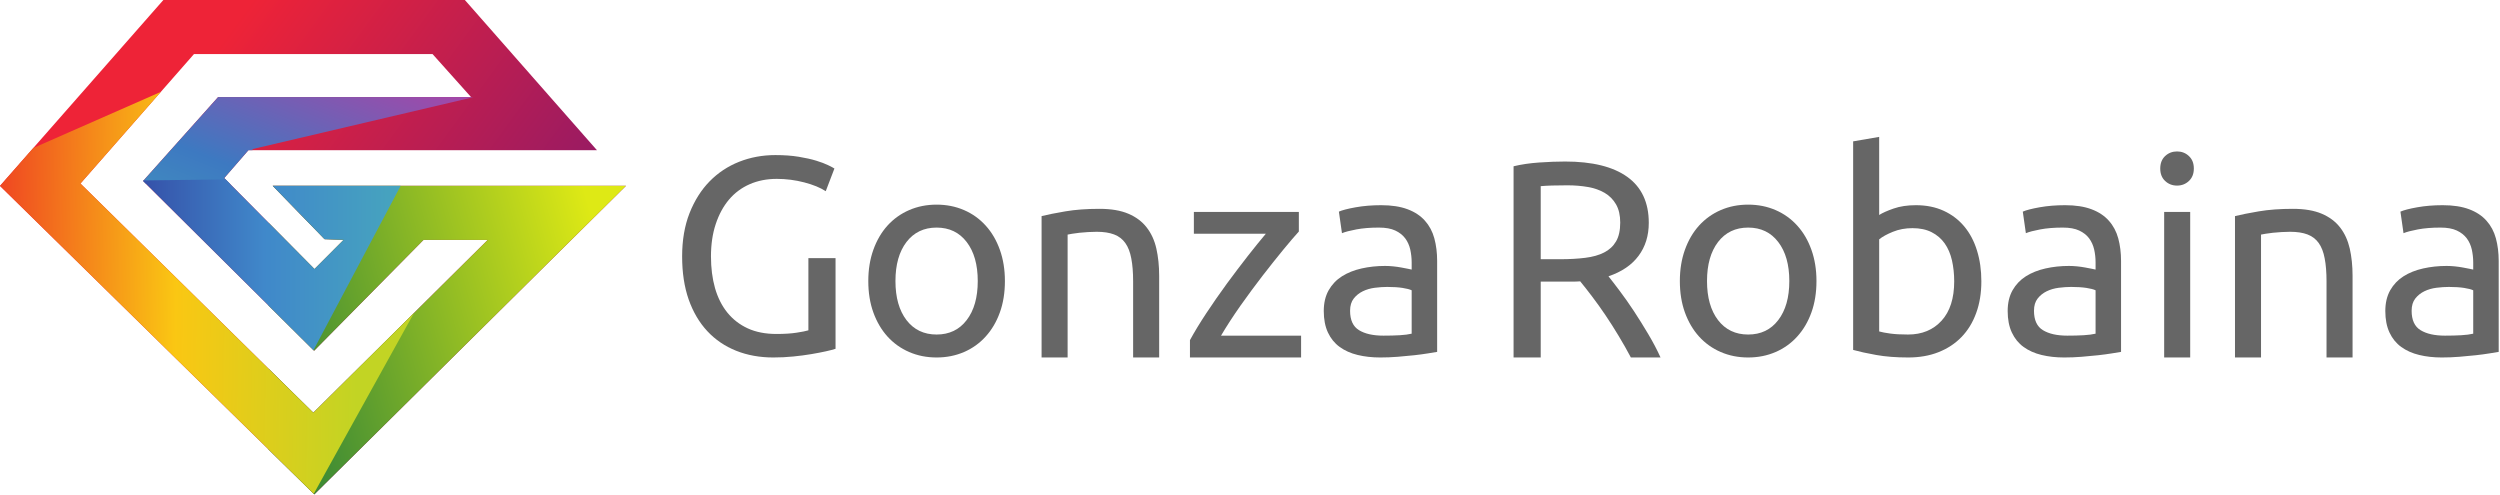
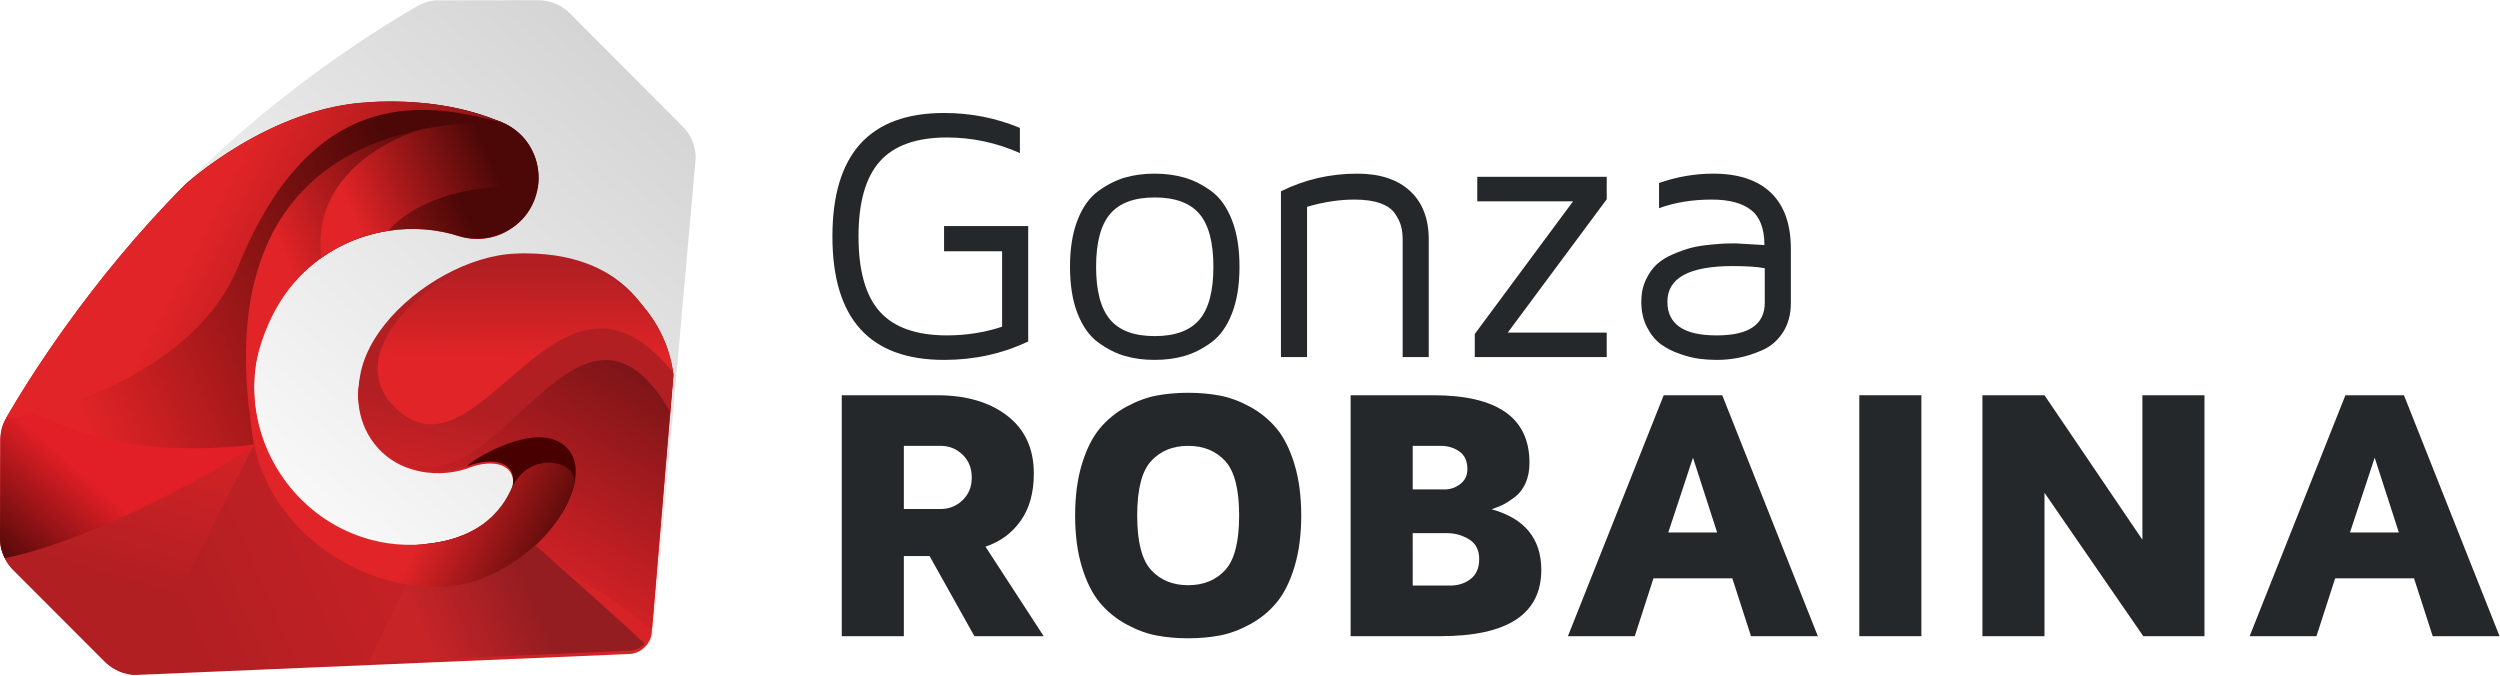
- <svg xmlns="http://www.w3.org/2000/svg" width="100%" height="100%" viewBox="0 0 950 188" version="1.1" xml:space="preserve" style="fill-rule:evenodd;clip-rule:evenodd;stroke-linejoin:round;stroke-miterlimit:1.414;">
-   <g transform="matrix(1,0,0,1,-713.905,-974.442)">
-     <g>
-       <g transform="matrix(0.298995,0,0,0.298995,475.449,620.23)">
-         <path d="M1556.17,1375.53L1113.31,1375.53L1082.52,1410.96L1197.19,1526.66L1234.41,1489.41L1210.02,1488.61L1144.14,1420.84L1593.07,1420.84L1197,1812.99L797.523,1420.93L1005.14,1184.67L1388.33,1184.67L1556.17,1375.53ZM1396.2,1308.07L1347.26,1253.4L1044.06,1253.4L899.74,1417.94L1195.74,1709.27L1417.39,1489.62L1335.74,1489.62L1196.71,1630.44L979.395,1414.66L1074.7,1308.07L1396.2,1308.07Z" style="fill:url(#_Linear1);" />
-         <clipPath id="_clip2">
-           <path d="M1556.17,1375.53L1113.31,1375.53L1082.52,1410.96L1197.19,1526.66L1234.41,1489.41L1210.02,1488.61L1144.14,1420.84L1593.07,1420.84L1197,1812.99L797.523,1420.93L1005.14,1184.67L1388.33,1184.67L1556.17,1375.53ZM1396.2,1308.07L1347.26,1253.4L1044.06,1253.4L899.74,1417.94L1195.74,1709.27L1417.39,1489.62L1335.74,1489.62L1196.71,1630.44L979.395,1414.66L1074.7,1308.07L1396.2,1308.07Z" />
-         </clipPath>
-         <g clip-path="url(#_clip2)">
-           <g transform="matrix(2.53087,0,0,2.53087,-3962.31,-1644.75)">
-             <rect x="2015.56" y="1200.65" width="222.253" height="190.771" style="fill:url(#_Linear3);" />
-           </g>
-           <g transform="matrix(2.53087,0,0,2.53087,-3962.31,-1644.75)">
-             <path d="M1991.49,1352.89L2018.36,1401.85L2104.33,1246.75L2037.5,1304.01L1940.23,1206.24L1982.83,1154.71L1864.44,1206.78L1991.49,1352.89Z" style="fill:url(#_Linear4);" />
-           </g>
-           <g transform="matrix(2.53087,0,0,2.53087,-3962.31,-1644.75)">
-             <path d="M2006.41,1210.69L1936.86,1209.91L1991.32,1152.69L2118.26,1166.82L2007.56,1192.82L2006.41,1210.69Z" style="fill:url(#_Linear5);" />
-           </g>
-           <g transform="matrix(2.53087,0,0,2.53087,-3962.31,-1644.75)">
-             <path d="M2032.73,1303.97L2087.42,1200.89L2005.27,1207.9L1939.23,1208.75L2032.73,1303.97Z" style="fill:url(#_Linear6);" />
-           </g>
-         </g>
-       </g>
-       <g transform="matrix(2.12758,0,0,2.12758,-1297.48,-651.495)">
-         <g transform="matrix(1,0,0,1,0,-1.20248)">
-           <path d="M1089.77,811.52L1094.62,811.52L1094.62,827.72C1094.22,827.854 1093.64,828.004 1092.89,828.17C1092.14,828.337 1091.28,828.504 1090.29,828.67C1089.31,828.837 1088.24,828.979 1087.07,829.095C1085.9,829.212 1084.72,829.27 1083.52,829.27C1081.09,829.27 1078.87,828.87 1076.87,828.07C1074.87,827.27 1073.15,826.104 1071.72,824.57C1070.29,823.037 1069.18,821.154 1068.39,818.92C1067.61,816.687 1067.22,814.12 1067.22,811.22C1067.22,808.32 1067.66,805.745 1068.54,803.495C1069.43,801.245 1070.62,799.354 1072.12,797.82C1073.62,796.287 1075.38,795.12 1077.39,794.32C1079.41,793.52 1081.57,793.12 1083.87,793.12C1085.43,793.12 1086.83,793.22 1088.04,793.42C1089.26,793.62 1090.3,793.854 1091.17,794.12C1092.04,794.387 1092.74,794.654 1093.29,794.92C1093.84,795.187 1094.22,795.387 1094.42,795.52L1092.87,799.57C1091.9,798.937 1090.62,798.412 1089.02,797.995C1087.42,797.579 1085.79,797.37 1084.12,797.37C1082.35,797.37 1080.74,797.687 1079.29,798.32C1077.84,798.954 1076.61,799.87 1075.59,801.07C1074.58,802.27 1073.79,803.729 1073.22,805.445C1072.65,807.162 1072.37,809.087 1072.37,811.22C1072.37,813.287 1072.61,815.17 1073.09,816.87C1073.58,818.57 1074.31,820.029 1075.29,821.245C1076.28,822.462 1077.49,823.404 1078.94,824.07C1080.39,824.737 1082.1,825.07 1084.07,825.07C1085.47,825.07 1086.66,824.995 1087.64,824.845C1088.63,824.695 1089.34,824.554 1089.77,824.42L1089.77,811.52Z" style="fill:rgb(102,102,102);fill-rule:nonzero;" />
-         </g>
-         <g transform="matrix(1,0,0,1,0,-1.15248)">
-           <path d="M1124.87,815.57C1124.87,817.637 1124.57,819.504 1123.97,821.17C1123.37,822.837 1122.53,824.27 1121.44,825.47C1120.36,826.67 1119.07,827.595 1117.57,828.245C1116.07,828.895 1114.43,829.22 1112.67,829.22C1110.9,829.22 1109.27,828.895 1107.77,828.245C1106.27,827.595 1104.98,826.67 1103.89,825.47C1102.81,824.27 1101.97,822.837 1101.37,821.17C1100.77,819.504 1100.47,817.637 1100.47,815.57C1100.47,813.537 1100.77,811.679 1101.37,809.995C1101.97,808.312 1102.81,806.87 1103.89,805.67C1104.98,804.47 1106.27,803.545 1107.77,802.895C1109.27,802.245 1110.9,801.92 1112.67,801.92C1114.43,801.92 1116.07,802.245 1117.57,802.895C1119.07,803.545 1120.36,804.47 1121.44,805.67C1122.53,806.87 1123.37,808.312 1123.97,809.995C1124.57,811.679 1124.87,813.537 1124.87,815.57ZM1120.02,815.57C1120.02,812.637 1119.36,810.312 1118.04,808.595C1116.73,806.879 1114.93,806.02 1112.67,806.02C1110.4,806.02 1108.61,806.879 1107.29,808.595C1105.98,810.312 1105.32,812.637 1105.32,815.57C1105.32,818.504 1105.98,820.829 1107.29,822.545C1108.61,824.262 1110.4,825.12 1112.67,825.12C1114.93,825.12 1116.73,824.262 1118.04,822.545C1119.36,820.829 1120.02,818.504 1120.02,815.57Z" style="fill:rgb(102,102,102);fill-rule:nonzero;" />
-         </g>
-         <g transform="matrix(1,0,0,1,0,-0.502477)">
-           <path d="M1131.42,803.32C1132.49,803.054 1133.9,802.77 1135.67,802.47C1137.43,802.17 1139.47,802.02 1141.77,802.02C1143.84,802.02 1145.55,802.312 1146.92,802.895C1148.29,803.479 1149.38,804.295 1150.19,805.345C1151.01,806.395 1151.59,807.654 1151.92,809.12C1152.25,810.587 1152.42,812.204 1152.42,813.97L1152.42,828.57L1147.77,828.57L1147.77,814.97C1147.77,813.37 1147.66,812.004 1147.44,810.87C1147.23,809.737 1146.87,808.82 1146.37,808.12C1145.87,807.42 1145.2,806.912 1144.37,806.595C1143.54,806.279 1142.5,806.12 1141.27,806.12C1140.77,806.12 1140.25,806.137 1139.72,806.17C1139.18,806.204 1138.68,806.245 1138.19,806.295C1137.71,806.345 1137.28,806.404 1136.89,806.47C1136.51,806.537 1136.24,806.587 1136.07,806.62L1136.07,828.57L1131.42,828.57L1131.42,803.32Z" style="fill:rgb(102,102,102);fill-rule:nonzero;" />
-         </g>
-         <g transform="matrix(1,0,0,1,0,-0.502477)">
-           <path d="M1177.37,806.07C1176.67,806.837 1175.74,807.92 1174.59,809.32C1173.44,810.72 1172.21,812.27 1170.89,813.97C1169.58,815.67 1168.26,817.454 1166.94,819.32C1165.63,821.187 1164.47,822.97 1163.47,824.67L1177.77,824.67L1177.77,828.57L1157.92,828.57L1157.92,825.47C1158.72,824.004 1159.7,822.387 1160.87,820.62C1162.04,818.854 1163.26,817.095 1164.54,815.345C1165.83,813.595 1167.08,811.945 1168.29,810.395C1169.51,808.845 1170.57,807.537 1171.47,806.47L1158.62,806.47L1158.62,802.57L1177.37,802.57L1177.37,806.07Z" style="fill:rgb(102,102,102);fill-rule:nonzero;" />
-         </g>
-         <g transform="matrix(1,0,0,1,0,-1.05248)">
-           <path d="M1192.47,825.22C1193.57,825.22 1194.54,825.195 1195.39,825.145C1196.24,825.095 1196.95,825.004 1197.52,824.87L1197.52,817.12C1197.18,816.954 1196.64,816.812 1195.89,816.695C1195.14,816.579 1194.24,816.52 1193.17,816.52C1192.47,816.52 1191.73,816.57 1190.94,816.67C1190.16,816.77 1189.44,816.979 1188.79,817.295C1188.14,817.612 1187.6,818.045 1187.17,818.595C1186.74,819.145 1186.52,819.87 1186.52,820.77C1186.52,822.437 1187.05,823.595 1188.12,824.245C1189.18,824.895 1190.63,825.22 1192.47,825.22ZM1192.07,801.92C1193.93,801.92 1195.51,802.162 1196.79,802.645C1198.08,803.129 1199.11,803.812 1199.89,804.695C1200.68,805.579 1201.24,806.629 1201.57,807.845C1201.9,809.062 1202.07,810.404 1202.07,811.87L1202.07,828.12C1201.67,828.187 1201.11,828.279 1200.39,828.395C1199.68,828.512 1198.87,828.62 1197.97,828.72C1197.07,828.82 1196.09,828.912 1195.04,828.995C1193.99,829.079 1192.95,829.12 1191.92,829.12C1190.45,829.12 1189.1,828.97 1187.87,828.67C1186.63,828.37 1185.57,827.895 1184.67,827.245C1183.77,826.595 1183.07,825.737 1182.57,824.67C1182.07,823.604 1181.82,822.32 1181.82,820.82C1181.82,819.387 1182.11,818.154 1182.69,817.12C1183.28,816.087 1184.07,815.254 1185.07,814.62C1186.07,813.987 1187.24,813.52 1188.57,813.22C1189.9,812.92 1191.3,812.77 1192.77,812.77C1193.24,812.77 1193.72,812.795 1194.22,812.845C1194.72,812.895 1195.19,812.962 1195.64,813.045C1196.09,813.129 1196.49,813.204 1196.82,813.27C1197.15,813.337 1197.38,813.387 1197.52,813.42L1197.52,812.12C1197.52,811.354 1197.43,810.595 1197.27,809.845C1197.1,809.095 1196.8,808.429 1196.37,807.845C1195.93,807.262 1195.34,806.795 1194.59,806.445C1193.84,806.095 1192.87,805.92 1191.67,805.92C1190.13,805.92 1188.79,806.029 1187.64,806.245C1186.49,806.462 1185.63,806.687 1185.07,806.92L1184.52,803.07C1185.12,802.804 1186.12,802.545 1187.52,802.295C1188.92,802.045 1190.43,801.92 1192.07,801.92Z" style="fill:rgb(102,102,102);fill-rule:nonzero;" />
-         </g>
-         <g transform="matrix(1,0,0,1,-5.90006,-0.502477)">
-           <path d="M1238.57,814.07C1239.1,814.737 1239.78,815.612 1240.59,816.695C1241.41,817.779 1242.25,818.979 1243.12,820.295C1243.99,821.612 1244.84,822.987 1245.69,824.42C1246.54,825.854 1247.27,827.237 1247.87,828.57L1242.57,828.57C1241.9,827.304 1241.18,826.02 1240.39,824.72C1239.61,823.42 1238.82,822.179 1238.02,820.995C1237.22,819.812 1236.43,818.704 1235.64,817.67C1234.86,816.637 1234.15,815.737 1233.52,814.97C1233.09,815.004 1232.64,815.02 1232.19,815.02C1231.74,815.02 1231.29,815.02 1230.82,815.02L1226.47,815.02L1226.47,828.57L1221.62,828.57L1221.62,794.42C1222.99,794.087 1224.51,793.862 1226.19,793.745C1227.88,793.629 1229.42,793.57 1230.82,793.57C1235.68,793.57 1239.39,794.487 1241.94,796.32C1244.49,798.154 1245.77,800.887 1245.77,804.52C1245.77,806.82 1245.16,808.787 1243.94,810.42C1242.73,812.054 1240.93,813.27 1238.57,814.07ZM1231.22,797.82C1229.15,797.82 1227.57,797.87 1226.47,797.97L1226.47,811.02L1229.92,811.02C1231.59,811.02 1233.09,810.937 1234.42,810.77C1235.75,810.604 1236.88,810.287 1237.79,809.82C1238.71,809.354 1239.42,808.695 1239.92,807.845C1240.42,806.995 1240.67,805.87 1240.67,804.47C1240.67,803.17 1240.42,802.087 1239.92,801.22C1239.42,800.354 1238.74,799.67 1237.89,799.17C1237.04,798.67 1236.04,798.32 1234.89,798.12C1233.74,797.92 1232.52,797.82 1231.22,797.82Z" style="fill:rgb(102,102,102);fill-rule:nonzero;" />
-         </g>
-         <g transform="matrix(1,0,0,1,-5.90006,-1.15248)">
-           <path d="M1275.72,815.57C1275.72,817.637 1275.42,819.504 1274.82,821.17C1274.22,822.837 1273.38,824.27 1272.29,825.47C1271.21,826.67 1269.92,827.595 1268.42,828.245C1266.92,828.895 1265.29,829.22 1263.52,829.22C1261.75,829.22 1260.12,828.895 1258.62,828.245C1257.12,827.595 1255.83,826.67 1254.74,825.47C1253.66,824.27 1252.82,822.837 1252.22,821.17C1251.62,819.504 1251.32,817.637 1251.32,815.57C1251.32,813.537 1251.62,811.679 1252.22,809.995C1252.82,808.312 1253.66,806.87 1254.74,805.67C1255.83,804.47 1257.12,803.545 1258.62,802.895C1260.12,802.245 1261.75,801.92 1263.52,801.92C1265.29,801.92 1266.92,802.245 1268.42,802.895C1269.92,803.545 1271.21,804.47 1272.29,805.67C1273.38,806.87 1274.22,808.312 1274.82,809.995C1275.42,811.679 1275.72,813.537 1275.72,815.57ZM1270.87,815.57C1270.87,812.637 1270.21,810.312 1268.89,808.595C1267.58,806.879 1265.79,806.02 1263.52,806.02C1261.25,806.02 1259.46,806.879 1258.14,808.595C1256.83,810.312 1256.17,812.637 1256.17,815.57C1256.17,818.504 1256.83,820.829 1258.14,822.545C1259.46,824.262 1261.25,825.12 1263.52,825.12C1265.79,825.12 1267.58,824.262 1268.89,822.545C1270.21,820.829 1270.87,818.504 1270.87,815.57Z" style="fill:rgb(102,102,102);fill-rule:nonzero;" />
-         </g>
-         <g transform="matrix(1,0,0,1,-5.90006,-1.10248)">
-           <path d="M1286.92,803.72C1287.49,803.354 1288.34,802.97 1289.49,802.57C1290.64,802.17 1291.97,801.97 1293.47,801.97C1295.34,801.97 1296.99,802.304 1298.44,802.97C1299.89,803.637 1301.12,804.57 1302.12,805.77C1303.12,806.97 1303.88,808.404 1304.39,810.07C1304.91,811.737 1305.17,813.57 1305.17,815.57C1305.17,817.67 1304.86,819.562 1304.24,821.245C1303.63,822.929 1302.75,824.354 1301.62,825.52C1300.49,826.687 1299.12,827.587 1297.52,828.22C1295.92,828.854 1294.12,829.17 1292.12,829.17C1289.95,829.17 1288.04,829.02 1286.37,828.72C1284.7,828.42 1283.34,828.12 1282.27,827.82L1282.27,790.57L1286.92,789.77L1286.92,803.72ZM1286.92,824.52C1287.38,824.654 1288.04,824.779 1288.89,824.895C1289.74,825.012 1290.8,825.07 1292.07,825.07C1294.57,825.07 1296.57,824.245 1298.07,822.595C1299.57,820.945 1300.32,818.604 1300.32,815.57C1300.32,814.237 1300.18,812.987 1299.92,811.82C1299.65,810.654 1299.22,809.645 1298.62,808.795C1298.02,807.945 1297.24,807.279 1296.29,806.795C1295.34,806.312 1294.2,806.07 1292.87,806.07C1291.6,806.07 1290.43,806.287 1289.37,806.72C1288.3,807.154 1287.49,807.604 1286.92,808.07L1286.92,824.52Z" style="fill:rgb(102,102,102);fill-rule:nonzero;" />
-         </g>
-         <g transform="matrix(1,0,0,1,-5.90006,-1.05248)">
-           <path d="M1320.52,825.22C1321.62,825.22 1322.59,825.195 1323.44,825.145C1324.29,825.095 1325,825.004 1325.57,824.87L1325.57,817.12C1325.24,816.954 1324.69,816.812 1323.94,816.695C1323.19,816.579 1322.29,816.52 1321.22,816.52C1320.52,816.52 1319.78,816.57 1318.99,816.67C1318.21,816.77 1317.49,816.979 1316.84,817.295C1316.19,817.612 1315.65,818.045 1315.22,818.595C1314.79,819.145 1314.57,819.87 1314.57,820.77C1314.57,822.437 1315.1,823.595 1316.17,824.245C1317.24,824.895 1318.68,825.22 1320.52,825.22ZM1320.12,801.92C1321.99,801.92 1323.56,802.162 1324.84,802.645C1326.13,803.129 1327.16,803.812 1327.94,804.695C1328.73,805.579 1329.29,806.629 1329.62,807.845C1329.95,809.062 1330.12,810.404 1330.12,811.87L1330.12,828.12C1329.72,828.187 1329.16,828.279 1328.44,828.395C1327.73,828.512 1326.92,828.62 1326.02,828.72C1325.12,828.82 1324.14,828.912 1323.09,828.995C1322.04,829.079 1321,829.12 1319.97,829.12C1318.5,829.12 1317.15,828.97 1315.92,828.67C1314.68,828.37 1313.62,827.895 1312.72,827.245C1311.82,826.595 1311.12,825.737 1310.62,824.67C1310.12,823.604 1309.87,822.32 1309.87,820.82C1309.87,819.387 1310.16,818.154 1310.74,817.12C1311.33,816.087 1312.12,815.254 1313.12,814.62C1314.12,813.987 1315.29,813.52 1316.62,813.22C1317.95,812.92 1319.35,812.77 1320.82,812.77C1321.29,812.77 1321.77,812.795 1322.27,812.845C1322.77,812.895 1323.24,812.962 1323.69,813.045C1324.14,813.129 1324.54,813.204 1324.87,813.27C1325.2,813.337 1325.43,813.387 1325.57,813.42L1325.57,812.12C1325.57,811.354 1325.49,810.595 1325.32,809.845C1325.15,809.095 1324.85,808.429 1324.42,807.845C1323.99,807.262 1323.39,806.795 1322.64,806.445C1321.89,806.095 1320.92,805.92 1319.72,805.92C1318.18,805.92 1316.84,806.029 1315.69,806.245C1314.54,806.462 1313.68,806.687 1313.12,806.92L1312.57,803.07C1313.17,802.804 1314.17,802.545 1315.57,802.295C1316.97,802.045 1318.49,801.92 1320.12,801.92Z" style="fill:rgb(102,102,102);fill-rule:nonzero;" />
-         </g>
-         <g transform="matrix(1,0,0,1,-5.90006,-0.502477)">
-           <path d="M1342.47,828.57L1337.82,828.57L1337.82,802.57L1342.47,802.57L1342.47,828.57ZM1340.12,797.87C1339.29,797.87 1338.58,797.595 1337.99,797.045C1337.41,796.495 1337.12,795.754 1337.12,794.82C1337.12,793.887 1337.41,793.145 1337.99,792.595C1338.58,792.045 1339.29,791.77 1340.12,791.77C1340.95,791.77 1341.66,792.045 1342.24,792.595C1342.83,793.145 1343.12,793.887 1343.12,794.82C1343.12,795.754 1342.83,796.495 1342.24,797.045C1341.66,797.595 1340.95,797.87 1340.12,797.87Z" style="fill:rgb(102,102,102);fill-rule:nonzero;" />
-         </g>
-         <g transform="matrix(1,0,0,1,-5.90006,-0.502477)">
-           <path d="M1350.47,803.32C1351.54,803.054 1352.95,802.77 1354.72,802.47C1356.49,802.17 1358.52,802.02 1360.82,802.02C1362.88,802.02 1364.6,802.312 1365.97,802.895C1367.34,803.479 1368.43,804.295 1369.24,805.345C1370.06,806.395 1370.63,807.654 1370.97,809.12C1371.3,810.587 1371.47,812.204 1371.47,813.97L1371.47,828.57L1366.82,828.57L1366.82,814.97C1366.82,813.37 1366.71,812.004 1366.49,810.87C1366.28,809.737 1365.92,808.82 1365.42,808.12C1364.92,807.42 1364.25,806.912 1363.42,806.595C1362.59,806.279 1361.55,806.12 1360.32,806.12C1359.82,806.12 1359.3,806.137 1358.77,806.17C1358.24,806.204 1357.73,806.245 1357.24,806.295C1356.76,806.345 1356.33,806.404 1355.94,806.47C1355.56,806.537 1355.29,806.587 1355.12,806.62L1355.12,828.57L1350.47,828.57L1350.47,803.32Z" style="fill:rgb(102,102,102);fill-rule:nonzero;" />
-         </g>
-         <g transform="matrix(1,0,0,1,-5.90006,-1.05248)">
-           <path d="M1387.97,825.22C1389.07,825.22 1390.04,825.195 1390.89,825.145C1391.74,825.095 1392.45,825.004 1393.02,824.87L1393.02,817.12C1392.68,816.954 1392.14,816.812 1391.39,816.695C1390.64,816.579 1389.74,816.52 1388.67,816.52C1387.97,816.52 1387.23,816.57 1386.44,816.67C1385.66,816.77 1384.94,816.979 1384.29,817.295C1383.64,817.612 1383.1,818.045 1382.67,818.595C1382.24,819.145 1382.02,819.87 1382.02,820.77C1382.02,822.437 1382.55,823.595 1383.62,824.245C1384.68,824.895 1386.13,825.22 1387.97,825.22ZM1387.57,801.92C1389.43,801.92 1391.01,802.162 1392.29,802.645C1393.58,803.129 1394.61,803.812 1395.39,804.695C1396.18,805.579 1396.74,806.629 1397.07,807.845C1397.4,809.062 1397.57,810.404 1397.57,811.87L1397.57,828.12C1397.17,828.187 1396.61,828.279 1395.89,828.395C1395.18,828.512 1394.37,828.62 1393.47,828.72C1392.57,828.82 1391.59,828.912 1390.54,828.995C1389.49,829.079 1388.45,829.12 1387.42,829.12C1385.95,829.12 1384.6,828.97 1383.37,828.67C1382.13,828.37 1381.07,827.895 1380.17,827.245C1379.27,826.595 1378.57,825.737 1378.07,824.67C1377.57,823.604 1377.32,822.32 1377.32,820.82C1377.32,819.387 1377.61,818.154 1378.19,817.12C1378.78,816.087 1379.57,815.254 1380.57,814.62C1381.57,813.987 1382.74,813.52 1384.07,813.22C1385.4,812.92 1386.8,812.77 1388.27,812.77C1388.74,812.77 1389.22,812.795 1389.72,812.845C1390.22,812.895 1390.69,812.962 1391.14,813.045C1391.59,813.129 1391.99,813.204 1392.32,813.27C1392.65,813.337 1392.88,813.387 1393.02,813.42L1393.02,812.12C1393.02,811.354 1392.93,810.595 1392.77,809.845C1392.6,809.095 1392.3,808.429 1391.87,807.845C1391.43,807.262 1390.84,806.795 1390.09,806.445C1389.34,806.095 1388.37,805.92 1387.17,805.92C1385.63,805.92 1384.29,806.029 1383.14,806.245C1381.99,806.462 1381.13,806.687 1380.57,806.92L1380.02,803.07C1380.62,802.804 1381.62,802.545 1383.02,802.295C1384.42,802.045 1385.93,801.92 1387.57,801.92Z" style="fill:rgb(102,102,102);fill-rule:nonzero;" />
-         </g>
+ <svg xmlns="http://www.w3.org/2000/svg" width="100%" height="100%" viewBox="0 0 1975 534" version="1.1" xml:space="preserve" style="fill-rule:evenodd;clip-rule:evenodd;stroke-linejoin:round;stroke-miterlimit:2;">
+   <g transform="matrix(1,0,0,1,-235.258,-288.521)">
+     <g transform="matrix(4.16667,0,0,4.16667,0,0)">
+       <g transform="matrix(1,0,0,1,214.288,114.074)">
+         <path d="M0,0C0,-15.606 7.06,-23.409 21.182,-23.409C26.237,-23.409 31.026,-22.464 35.548,-20.574L35.548,-15.806C31.115,-17.776 26.505,-18.761 21.716,-18.761C15.927,-18.761 11.685,-17.25 8.99,-14.23C6.296,-11.209 4.949,-6.466 4.949,0C4.949,6.511 6.296,11.266 8.99,14.264C11.685,17.262 15.927,18.761 21.716,18.761C25.367,18.761 28.853,18.212 32.171,17.115L32.171,2.809L21.168,2.809L21.168,-1.973L37.12,-1.973L37.12,19.915C32.196,22.244 26.884,23.409 21.182,23.409C7.06,23.409 0,15.606 0,0" style="fill:rgb(37,40,43);fill-rule:nonzero;" />
+       </g>
+     </g>
+     <g transform="matrix(4.16667,0,0,4.16667,0,0)">
+       <g transform="matrix(1,0,0,1,266.924,129.825)">
+         <path d="M0,-19.998C-1.762,-17.902 -2.642,-14.569 -2.642,-9.999C-2.642,-5.429 -1.762,-2.095 0,0C1.761,2.096 4.581,3.144 8.461,3.144C12.34,3.144 15.166,2.107 16.938,0.033C18.711,-2.04 19.597,-5.384 19.597,-9.999C19.597,-14.614 18.711,-17.958 16.938,-20.032C15.166,-22.105 12.34,-23.142 8.461,-23.142C4.581,-23.142 1.761,-22.093 0,-19.998M-6.153,-1.12C-7.112,-3.561 -7.592,-6.521 -7.592,-9.999C-7.592,-13.477 -7.112,-16.436 -6.153,-18.878C-5.195,-21.319 -3.891,-23.142 -2.24,-24.346C-0.591,-25.549 1.087,-26.402 2.792,-26.904C4.498,-27.405 6.382,-27.656 8.444,-27.656C10.506,-27.656 12.401,-27.405 14.129,-26.904C15.856,-26.402 17.545,-25.549 19.195,-24.346C20.845,-23.142 22.149,-21.319 23.108,-18.878C24.066,-16.436 24.546,-13.477 24.546,-9.999C24.546,-6.521 24.066,-3.561 23.108,-1.12C22.149,1.321 20.845,3.144 19.195,4.347C17.545,5.551 15.856,6.404 14.129,6.906C12.401,7.407 10.506,7.658 8.444,7.658C6.382,7.658 4.498,7.407 2.792,6.906C1.087,6.404 -0.591,5.551 -2.24,4.347C-3.891,3.144 -5.195,1.321 -6.153,-1.12" style="fill:rgb(37,40,43);fill-rule:nonzero;" />
+       </g>
+     </g>
+     <g transform="matrix(4.16667,0,0,4.16667,0,0)">
+       <g transform="matrix(1,0,0,1,299.33,102.169)">
+         <path d="M0,34.779L0,3.344C4.486,1.115 9.307,0 14.463,0C18.761,0 22.095,1.092 24.467,3.277C26.838,5.462 28.024,8.539 28.024,12.507L28.024,34.779L23.075,34.779L23.075,12.507C23.075,11.549 22.975,10.696 22.774,9.948C22.573,9.202 22.185,8.405 21.606,7.557C21.027,6.711 20.093,6.058 18.802,5.601C17.512,5.144 15.887,4.916 13.929,4.916C11.058,4.916 8.064,5.373 4.949,6.287L4.949,34.779L0,34.779Z" style="fill:rgb(37,40,43);fill-rule:nonzero;" />
+       </g>
+     </g>
+     <g transform="matrix(4.16667,0,0,4.16667,0,0)">
+       <g transform="matrix(1,0,0,1,336.082,102.771)">
+         <path d="M0,34.177L0,29.793L18.628,4.648L0.469,4.648L0.469,0L25.015,0L25.015,4.253L6.254,29.529L25.015,29.529L25.015,34.177L0,34.177Z" style="fill:rgb(37,40,43);fill-rule:nonzero;" />
+       </g>
+     </g>
+     <g transform="matrix(4.16667,0,0,4.16667,0,0)">
+       <g transform="matrix(1,0,0,1,372.6,113.205)">
+         <path d="M0,13.243C0,17.501 3.094,19.63 9.28,19.63L9.38,19.63C15.433,19.63 18.46,17.568 18.46,13.442L18.46,6.889C16.947,6.621 14.922,6.488 12.385,6.488C4.128,6.488 0,8.74 0,13.243M-4.949,13.243C-4.949,11.706 -4.665,10.33 -4.097,9.112C-3.528,7.894 -2.831,6.907 -2.006,6.15C-1.182,5.392 -0.134,4.745 1.138,4.207C2.408,3.67 3.533,3.275 4.515,3.022C5.496,2.77 6.66,2.577 8.01,2.446C9.358,2.314 10.317,2.237 10.886,2.215C11.454,2.193 12.128,2.181 12.909,2.181L18.394,2.508C18.394,-0.594 17.553,-2.808 15.873,-4.133C14.192,-5.457 11.706,-6.12 8.412,-6.12C4.713,-6.12 1.382,-5.573 -1.582,-4.481L-1.582,-9.263C1.782,-10.445 5.203,-11.036 8.68,-11.036C13.467,-11.036 17.118,-9.826 19.635,-7.407C22.151,-4.988 23.409,-1.449 23.409,3.21L23.409,13.477C23.409,15.662 22.902,17.529 21.89,19.078C20.876,20.628 19.573,21.748 17.981,22.439C16.389,23.131 14.896,23.61 13.505,23.877C12.113,24.145 10.738,24.279 9.38,24.279C8.331,24.279 7.254,24.211 6.149,24.077C5.044,23.943 3.794,23.636 2.399,23.155C1.004,22.675 -0.207,22.059 -1.233,21.31C-2.26,20.561 -3.136,19.488 -3.861,18.09C-4.587,16.693 -4.949,15.077 -4.949,13.243" style="fill:rgb(37,40,43);fill-rule:nonzero;" />
+       </g>
+     </g>
+     <g transform="matrix(4.16667,0,0,4.16667,0,0)">
+       <g transform="matrix(1,0,0,1,227.831,168.293)">
+         <path d="M0,-2.541L6.99,-2.541C8.595,-2.541 9.977,-3.098 11.137,-4.213C12.296,-5.328 12.876,-6.755 12.876,-8.494C12.876,-10.277 12.296,-11.727 11.137,-12.841C9.977,-13.956 8.595,-14.514 6.99,-14.514L0,-14.514L0,-2.541ZM-11.771,21.57L-11.771,-24.111L6.237,-24.111C11.806,-24.111 16.267,-22.812 19.619,-20.215C22.971,-17.618 24.646,-13.967 24.646,-9.263C24.646,-5.63 23.813,-2.642 22.146,-0.299C20.479,2.045 18.256,3.676 15.477,4.595L26.513,21.57L13.376,21.57L4.883,6.388L0,6.388L0,21.57L-11.771,21.57Z" style="fill:rgb(37,40,43);fill-rule:nonzero;" />
+       </g>
+     </g>
+     <g transform="matrix(4.16667,0,0,4.16667,0,0)">
+       <g transform="matrix(1,0,0,1,274.716,177.324)">
+         <path d="M0,-20.668C-1.762,-18.75 -2.642,-15.306 -2.642,-10.334C-2.642,-5.362 -1.762,-1.918 0,-0.001C1.761,1.917 4.102,2.875 7.022,2.875C9.943,2.875 12.284,1.917 14.045,-0.001C15.807,-1.918 16.687,-5.362 16.687,-10.334C16.687,-15.306 15.807,-18.75 14.045,-20.668C12.284,-22.585 9.943,-23.544 7.022,-23.544C4.102,-23.544 1.761,-22.585 0,-20.668M-13.109,-0.536C-13.979,-3.367 -14.413,-6.633 -14.413,-10.334C-14.413,-14.034 -13.979,-17.301 -13.109,-20.133C-12.24,-22.964 -11.108,-25.21 -9.715,-26.871C-8.322,-28.532 -6.655,-29.892 -4.716,-30.951C-2.775,-32.009 -0.87,-32.717 1.003,-33.074C2.876,-33.431 4.882,-33.609 7.022,-33.609C9.163,-33.609 11.169,-33.431 13.042,-33.074C14.915,-32.717 16.821,-32.009 18.761,-30.951C20.7,-29.892 22.366,-28.532 23.76,-26.871C25.153,-25.21 26.285,-22.964 27.154,-20.133C28.024,-17.301 28.459,-14.034 28.459,-10.334C28.459,-6.633 28.024,-3.367 27.154,-0.536C26.285,2.296 25.153,4.542 23.76,6.203C22.366,7.864 20.7,9.224 18.761,10.283C16.821,11.342 14.915,12.05 13.042,12.406C11.169,12.763 9.163,12.941 7.022,12.941C4.882,12.941 2.876,12.763 1.003,12.406C-0.87,12.05 -2.775,11.342 -4.716,10.283C-6.655,9.224 -8.322,7.864 -9.715,6.203C-11.108,4.542 -12.24,2.296 -13.109,-0.536" style="fill:rgb(37,40,43);fill-rule:nonzero;" />
+       </g>
+     </g>
+     <g transform="matrix(4.16667,0,0,4.16667,0,0)">
+       <g transform="matrix(1,0,0,1,324.31,153.781)">
+         <path d="M0,26.485L6.956,26.485C8.495,26.507 9.81,26.115 10.902,25.306C12.039,24.454 12.608,23.174 12.608,21.468C12.608,19.762 11.973,18.517 10.702,17.731C9.431,16.946 8.037,16.552 6.521,16.552L0,16.552L0,26.485ZM0,8.259L6.054,8.259C7.146,8.259 8.138,7.916 9.029,7.226C9.921,6.539 10.367,5.606 10.367,4.429C10.367,2.875 9.854,1.748 8.829,1.048C7.804,0.349 6.644,-0.001 5.352,-0.001L0,-0.001L0,8.259ZM-11.771,36.083L-11.771,-9.598L3.866,-9.598C16.048,-9.598 22.139,-5.333 22.139,3.197C22.139,4.667 21.89,5.96 21.394,7.074C20.896,8.187 20.209,9.073 19.331,9.731C18.453,10.388 17.708,10.867 17.096,11.168C16.483,11.468 15.772,11.753 14.965,12.02C21.241,13.769 24.38,17.603 24.38,23.522C24.38,31.896 18,36.083 5.241,36.083L-11.771,36.083Z" style="fill:rgb(37,40,43);fill-rule:nonzero;" />
+       </g>
+     </g>
+     <g transform="matrix(4.16667,0,0,4.16667,0,0)">
+       <g transform="matrix(1,0,0,1,372.767,163.847)">
+         <path d="M0,6.353L9.264,6.353L4.683,-7.826L0,6.353ZM-19.027,26.017L-0.869,-19.664L10.233,-19.664L28.359,26.017L15.685,26.017L12.14,15.048L-2.809,15.048L-6.354,26.017L-19.027,26.017Z" style="fill:rgb(37,40,43);fill-rule:nonzero;" />
+       </g>
+     </g>
+     <g transform="matrix(4.16667,0,0,4.16667,0,0)">
+       <g transform="matrix(1,0,0,1,0,60.559)">
+         <rect x="408.985" y="83.624" width="11.771" height="45.681" style="fill:rgb(37,40,43);" />
+       </g>
+     </g>
+     <g transform="matrix(4.16667,0,0,4.16667,0,0)">
+       <g transform="matrix(1,0,0,1,432.327,144.183)">
+         <path d="M0,45.681L0,0L11.771,0L30.332,27.388L30.332,0L42.104,0L42.104,45.681L30.499,45.681L11.771,18.493L11.771,45.681L0,45.681Z" style="fill:rgb(37,40,43);fill-rule:nonzero;" />
+       </g>
+     </g>
+     <g transform="matrix(4.16667,0,0,4.16667,0,0)">
+       <g transform="matrix(1,0,0,1,502.019,163.847)">
+         <path d="M0,6.353L9.264,6.353L4.683,-7.826L0,6.353ZM-19.027,26.017L-0.869,-19.664L10.233,-19.664L28.359,26.017L15.685,26.017L12.14,15.048L-2.809,15.048L-6.354,26.017L-19.027,26.017Z" style="fill:rgb(37,40,43);fill-rule:nonzero;" />
+       </g>
+     </g>
+     <g transform="matrix(4.16667,0,0,4.16667,0,0)">
+       <g transform="matrix(86.3291,-99.7749,-99.7749,-86.3291,103.772,182.854)">
+         <path d="M0.83,0.356C0.823,0.365 0.814,0.371 0.803,0.375C0.752,0.393 0.588,0.446 0.391,0.46C0.194,0.474 0.022,0.445 -0.031,0.435C-0.042,0.433 -0.052,0.428 -0.061,0.421L-0.168,0.329C-0.181,0.318 -0.189,0.302 -0.19,0.285L-0.204,0.098C-0.205,0.081 -0.199,0.064 -0.188,0.051L0.298,-0.464C0.311,-0.479 0.332,-0.48 0.347,-0.468L0.899,-0.07C0.912,-0.059 0.92,-0.043 0.921,-0.026L0.938,0.204C0.939,0.221 0.933,0.237 0.922,0.25L0.83,0.356Z" style="fill:url(#_Linear1);fill-rule:nonzero;" />
+       </g>
+     </g>
+     <g transform="matrix(4.16667,0,0,4.16667,0,0)">
+       <g transform="matrix(116.992,-50.9179,-50.9179,-116.992,55.3278,177.659)">
+         <path d="M0.792,0.416C0.652,0.47 0.49,0.413 0.49,0.413C0.3,0.338 0.153,0.235 0.108,0.202C0.099,0.195 0.092,0.186 0.087,0.175L0.028,0.042C0.021,0.026 0.021,0.008 0.027,-0.008L0.098,-0.189C0.105,-0.205 0.117,-0.218 0.133,-0.225L0.815,-0.488C0.833,-0.496 0.855,-0.487 0.862,-0.469L1.042,-0.136C1.043,-0.132 1.044,-0.129 1.044,-0.125C1.065,-0.035 1.019,0.056 0.937,0.1C0.916,0.111 0.896,0.12 0.881,0.124C0.795,0.15 0.639,0.114 0.6,0.023C0.599,0.021 0.598,0.019 0.598,0.017C0.581,-0.028 0.594,-0.078 0.63,-0.108C0.652,-0.127 0.68,-0.138 0.708,-0.14L0.71,-0.14C0.747,-0.142 0.777,-0.163 0.756,-0.194C0.749,-0.203 0.701,-0.253 0.603,-0.221C0.46,-0.174 0.399,-0.004 0.479,0.126C0.532,0.214 0.639,0.257 0.739,0.231C0.776,0.221 0.807,0.204 0.833,0.181C0.852,0.165 0.877,0.157 0.901,0.16C0.976,0.168 1.008,0.258 0.956,0.312C0.92,0.349 0.875,0.38 0.816,0.406C0.808,0.409 0.8,0.413 0.792,0.416Z" style="fill:url(#_Linear2);fill-rule:nonzero;" />
+       </g>
+     </g>
+     <g transform="matrix(4.16667,0,0,4.16667,0,0)">
+       <g transform="matrix(61.7108,-26.8581,-26.8581,-61.7108,93.3908,127.713)">
+         <path d="M0.689,0.334C0.689,0.334 0.016,0.271 0.023,-0.334C0.179,-0.009 0.423,0.025 0.586,-0.017C0.656,-0.035 0.716,-0.068 0.765,-0.111C0.801,-0.142 0.85,-0.156 0.897,-0.151C1.038,-0.135 1.1,0.035 1.001,0.137C0.933,0.208 0.847,0.267 0.736,0.315C0.721,0.321 0.705,0.328 0.689,0.334Z" style="fill:url(#_Linear3);fill-rule:nonzero;" />
+       </g>
+     </g>
+     <g transform="matrix(4.16667,0,0,4.16667,0,0)">
+       <g transform="matrix(39.9847,-17.4023,-17.4023,-39.9847,113.146,110.804)">
+         <path d="M0.023,-0.193C0.167,-0.162 0.272,-0.185 0.335,-0.201C0.556,-0.099 0.866,-0.203 1.005,-0.291C1.068,-0.195 1.068,-0.059 0.975,0.037C0.958,0.055 0.93,0.072 0.893,0.088C0.67,0.185 0.143,0.221 0.023,-0.193Z" style="fill:url(#_Linear4);fill-rule:nonzero;" />
+       </g>
+     </g>
+     <g transform="matrix(4.16667,0,0,4.16667,0,0)">
+       <g transform="matrix(106.401,-46.3083,-46.3083,-106.401,42.9819,148.538)">
+         <path d="M0.868,0.185C0.715,0.245 0.536,0.183 0.536,0.183C0.327,0.1 0.166,-0.013 0.116,-0.05C0.106,-0.057 0.098,-0.067 0.093,-0.079L0.029,-0.225C0.021,-0.243 0.021,-0.263 0.028,-0.281L0.47,-0.252C0.59,0.246 0.94,0.119 1.049,0.071C1.01,0.112 0.96,0.146 0.895,0.174C0.887,0.178 0.878,0.182 0.868,0.185Z" style="fill:url(#_Linear5);fill-rule:nonzero;" />
+       </g>
+     </g>
+     <g transform="matrix(4.16667,0,0,4.16667,0,0)">
+       <g transform="matrix(16.2363,-53.5834,-53.5834,-16.2363,72.0214,190.597)">
+         <path d="M0.258,0.339C0.253,0.354 0.235,0.362 0.221,0.354C0.195,0.34 0.174,0.319 0.16,0.293L-0.048,-0.096C-0.067,-0.132 -0.071,-0.173 -0.059,-0.211L0.803,-0.366L0.258,0.339Z" style="fill:url(#_Linear6);fill-rule:nonzero;" />
+       </g>
+     </g>
+     <g transform="matrix(4.16667,0,0,4.16667,0,0)">
+       <g transform="matrix(29.7549,-51.537,-51.537,-29.7549,144.724,178.37)">
+         <path d="M0.588,0.596C0.499,0.609 0.398,0.625 0.329,0.585C0.328,0.585 0.327,0.584 0.327,0.584C0.233,0.528 0.188,0.415 0.216,0.31C0.232,0.253 0.264,0.203 0.308,0.166L0.31,0.165C0.371,0.113 0.397,0.038 0.322,0.012C0.299,0.005 0.151,-0.019 0.023,0.161C0.277,-0.279 0.117,-0.619 0.154,-0.598L0.888,-0.252C0.894,-0.247 0.899,-0.243 0.904,-0.239C1.05,-0.115 1.089,0.095 1.007,0.267L0.987,0.309C0.981,0.322 0.974,0.336 0.967,0.348C0.885,0.489 0.753,0.571 0.588,0.596Z" style="fill:url(#_Linear7);fill-rule:nonzero;" />
+       </g>
+     </g>
+     <g transform="matrix(4.16667,0,0,4.16667,0,0)">
+       <g transform="matrix(10.532,20.1758,20.1758,-10.532,139.977,169.185)">
+         <path d="M-0.368,0.654C-0.37,0.51 -0.35,0.407 -0.345,0.444L-0.344,0.451C-0.317,0.657 -0.187,0.822 -0.025,0.69C0.025,0.649 0.284,0.356 0.066,-0.179C-0.255,-0.967 0.359,0.18 0.432,-0.255C0.778,0.407 0.309,1.36 -0.1,1.239C-0.183,1.214 -0.242,1.153 -0.283,1.075C-0.347,0.952 -0.367,0.786 -0.368,0.654Z" style="fill:url(#_Linear8);fill-rule:nonzero;" />
+       </g>
+     </g>
+     <g transform="matrix(4.16667,0,0,4.16667,0,0)">
+       <g transform="matrix(55.2134,26.8243,26.8243,-55.2134,106.386,152.066)">
+         <path d="M0.686,-0.183C0.872,-0.093 0.957,0.145 0.929,0.283C0.914,0.36 0.762,0.329 0.759,0.199C0.758,0.176 0.777,0.032 0.594,-0.08C0.325,-0.244 -0.029,-0.105 -0.124,0.203C-0.027,-0.226 0.409,-0.318 0.686,-0.183Z" style="fill:url(#_Linear9);fill-rule:nonzero;" />
+       </g>
+     </g>
+     <g transform="matrix(4.16667,0,0,4.16667,0,0)">
+       <g transform="matrix(-7.5015,34.8266,34.8266,7.5015,141.93,146.237)">
+         <path d="M-0.866,0.167C-0.749,-0.301 0,-0.827 0.302,-0.259C0.449,0.017 0.205,0.192 -0.038,0.363C-0.333,0.571 -0.627,0.773 -0.217,1.148C-0.265,1.138 -0.39,1.128 -0.418,1.122C-0.421,1.121 -0.424,1.118 -0.427,1.116C-0.571,1.022 -1.012,0.838 -0.877,0.211C-0.874,0.196 -0.87,0.182 -0.866,0.167Z" style="fill:url(#_Linear10);fill-rule:nonzero;" />
+       </g>
+     </g>
+     <g transform="matrix(4.16667,0,0,4.16667,0,0)">
+       <g transform="matrix(6.73805,55.0543,55.0543,-6.73805,153.495,114.291)">
+         <path d="M0.525,-0.469C0.676,-0.352 0.573,-0.209 0.471,-0.057C0.352,0.121 0.234,0.311 0.525,0.491C0.294,0.485 0.101,0.314 0.067,0.036C0.033,-0.242 0.304,-0.642 0.525,-0.469Z" style="fill:url(#_Linear11);fill-rule:nonzero;" />
+       </g>
+     </g>
+     <g transform="matrix(4.16667,0,0,4.16667,0,0)">
+       <g transform="matrix(-21.4602,24.8311,24.8311,21.4602,73.3125,159.824)">
+         <path d="M0.051,-0.586C0.095,-0.578 0.135,-0.558 0.169,-0.529L0.599,-0.161C0.63,-0.135 0.653,-0.101 0.669,-0.064C0.669,-0.064 0.453,0.118 -0.044,0.335C-0.54,0.551 -0.77,0.598 -0.77,0.598C-0.393,0.253 -0.237,-0.041 -0.154,-0.25C-0.093,-0.405 -0.072,-0.514 -0.031,-0.561C-0.011,-0.584 0.014,-0.593 0.051,-0.586Z" style="fill:url(#_Linear12);fill-rule:nonzero;" />
+       </g>
+     </g>
+     <g transform="matrix(4.16667,0,0,4.16667,0,0)">
+       <g transform="matrix(44.1076,-19.1967,-19.1967,-44.1076,126.881,198.698)">
+         <path d="M0.542,0.204C0.397,0.216 0.281,0.3 0.281,0.3L0.023,0.08L0.978,-0.288C1.001,-0.298 1.027,-0.298 1.049,-0.289C1.021,-0.217 0.809,0.239 0.809,0.239C0.809,0.239 0.681,0.192 0.542,0.204Z" style="fill:url(#_Linear13);fill-rule:nonzero;" />
+       </g>
+     </g>
+     <g transform="matrix(4.16667,0,0,4.16667,0,0)">
+       <g transform="matrix(103.3,52.8208,52.8208,-103.3,69.2948,104.002)">
+         <path d="M0.381,0.344C0.237,0.263 0.172,0.085 0.172,0.085C0.103,-0.128 0.088,-0.325 0.085,-0.387C0.085,-0.399 0.329,-0.209 0.31,0.006C0.281,0.336 0.472,0.386 0.584,0.411C0.527,0.407 0.469,0.39 0.406,0.358C0.398,0.353 0.389,0.349 0.381,0.344Z" style="fill:url(#_Linear14);fill-rule:nonzero;" />
      </g>
    </g>
  </g>
  <defs>
-     <linearGradient id="_Linear1" x1="0" y1="0" x2="1" y2="0" gradientUnits="userSpaceOnUse" gradientTransform="matrix(-442.634,-322.084,322.084,-442.634,1464.94,1636.5)">
-       <stop offset="0" style="stop-color:rgb(139,25,106);stop-opacity:1" />
-       <stop offset="1" style="stop-color:rgb(238,35,55);stop-opacity:1" />
-     </linearGradient>
-     <linearGradient id="_Linear3" x1="0" y1="0" x2="1" y2="0" gradientUnits="userSpaceOnUse" gradientTransform="matrix(184.772,-53.22,53.22,184.772,1991.01,1273.2)">
-       <stop offset="0" style="stop-color:rgb(38,125,57);stop-opacity:1" />
-       <stop offset="1" style="stop-color:rgb(222,233,21);stop-opacity:1" />
-     </linearGradient>
-     <linearGradient id="_Linear4" x1="0" y1="0" x2="1" y2="0" gradientUnits="userSpaceOnUse" gradientTransform="matrix(183.089,2.72217,-2.72217,183.089,1878.38,1213.61)">
-       <stop offset="0" style="stop-color:rgb(239,68,34);stop-opacity:1" />
-       <stop offset="0.5" style="stop-color:rgb(250,199,19);stop-opacity:1" />
-       <stop offset="1" style="stop-color:rgb(194,212,36);stop-opacity:1" />
-     </linearGradient>
-     <linearGradient id="_Linear5" x1="0" y1="0" x2="1" y2="0" gradientUnits="userSpaceOnUse" gradientTransform="matrix(54.5452,-137.825,137.825,54.5452,2019.05,1289.8)">
-       <stop offset="0" style="stop-color:rgb(70,166,189);stop-opacity:1" />
-       <stop offset="0.5" style="stop-color:rgb(61,121,193);stop-opacity:1" />
-       <stop offset="1" style="stop-color:rgb(162,72,169);stop-opacity:1" />
-     </linearGradient>
-     <linearGradient id="_Linear6" x1="0" y1="0" x2="1" y2="0" gradientUnits="userSpaceOnUse" gradientTransform="matrix(148.187,0,0,103.079,1939.23,1252.43)">
-       <stop offset="0" style="stop-color:rgb(51,69,162);stop-opacity:1" />
-       <stop offset="0.5" style="stop-color:rgb(64,136,202);stop-opacity:1" />
-       <stop offset="1" style="stop-color:rgb(71,167,189);stop-opacity:1" />
+     <linearGradient id="_Linear1" x1="0" y1="0" x2="1" y2="0" gradientUnits="userSpaceOnUse" gradientTransform="matrix(1,-5.55112e-17,-5.55112e-17,-1,0,-0.00627677)">
+       <stop offset="0" style="stop-color:white;stop-opacity:1" />
+       <stop offset="1" style="stop-color:rgb(211,210,210);stop-opacity:1" />
+     </linearGradient>
+     <linearGradient id="_Linear2" x1="0" y1="0" x2="1" y2="0" gradientUnits="userSpaceOnUse" gradientTransform="matrix(1,5.55112e-17,5.55112e-17,-1,0,-0.0256975)">
+       <stop offset="0" style="stop-color:rgb(177,31,35);stop-opacity:1" />
+       <stop offset="0.22" style="stop-color:rgb(177,31,35);stop-opacity:1" />
+       <stop offset="1" style="stop-color:rgb(225,36,39);stop-opacity:1" />
+     </linearGradient>
+     <linearGradient id="_Linear3" x1="0" y1="0" x2="1" y2="0" gradientUnits="userSpaceOnUse" gradientTransform="matrix(1,-5.55112e-17,-5.55112e-17,-1,0,6.61062e-06)">
+       <stop offset="0" style="stop-color:rgb(225,36,39);stop-opacity:1" />
+       <stop offset="0.29" style="stop-color:rgb(225,36,39);stop-opacity:1" />
+       <stop offset="0.81" style="stop-color:rgb(75,8,7);stop-opacity:1" />
+       <stop offset="1" style="stop-color:rgb(75,8,7);stop-opacity:1" />
+     </linearGradient>
+     <linearGradient id="_Linear4" x1="0" y1="0" x2="1" y2="0" gradientUnits="userSpaceOnUse" gradientTransform="matrix(1,5.55112e-17,5.55112e-17,-1,0,-0.0701608)">
+       <stop offset="0" style="stop-color:rgb(225,36,39);stop-opacity:1" />
+       <stop offset="0.22" style="stop-color:rgb(225,36,39);stop-opacity:1" />
+       <stop offset="0.87" style="stop-color:rgb(75,8,7);stop-opacity:1" />
+       <stop offset="1" style="stop-color:rgb(75,8,7);stop-opacity:1" />
+     </linearGradient>
+     <linearGradient id="_Linear5" x1="0" y1="0" x2="1" y2="0" gradientUnits="userSpaceOnUse" gradientTransform="matrix(1,0,0,-1,0,-0.0350179)">
+       <stop offset="0" style="stop-color:rgb(225,36,39);stop-opacity:1" />
+       <stop offset="0.23" style="stop-color:rgb(225,36,39);stop-opacity:1" />
+       <stop offset="0.87" style="stop-color:rgb(75,8,7);stop-opacity:1" />
+       <stop offset="1" style="stop-color:rgb(75,8,7);stop-opacity:1" />
+     </linearGradient>
+     <linearGradient id="_Linear6" x1="0" y1="0" x2="1" y2="0" gradientUnits="userSpaceOnUse" gradientTransform="matrix(1,0,0,-1,0,-0.00464296)">
+       <stop offset="0" style="stop-color:rgb(177,31,35);stop-opacity:1" />
+       <stop offset="0.22" style="stop-color:rgb(177,31,35);stop-opacity:1" />
+       <stop offset="1" style="stop-color:rgb(225,36,39);stop-opacity:1" />
+     </linearGradient>
+     <linearGradient id="_Linear7" x1="0" y1="0" x2="1" y2="0" gradientUnits="userSpaceOnUse" gradientTransform="matrix(1,0,0,-1,0,0.00577412)">
+       <stop offset="0" style="stop-color:rgb(225,36,41);stop-opacity:1" />
+       <stop offset="1" style="stop-color:rgb(106,18,21);stop-opacity:1" />
+     </linearGradient>
+     <linearGradient id="_Linear8" x1="0" y1="0" x2="1" y2="0" gradientUnits="userSpaceOnUse" gradientTransform="matrix(1,-5.55112e-17,-5.55112e-17,-1,0,0.393118)">
+       <stop offset="0" style="stop-color:rgb(72,0,0);stop-opacity:1" />
+       <stop offset="0.22" style="stop-color:rgb(72,0,0);stop-opacity:1" />
+       <stop offset="0.57" style="stop-color:rgb(158,19,20);stop-opacity:1" />
+       <stop offset="1" style="stop-color:rgb(158,19,20);stop-opacity:1" />
+     </linearGradient>
+     <linearGradient id="_Linear9" x1="0" y1="0" x2="1" y2="0" gradientUnits="userSpaceOnUse" gradientTransform="matrix(1,0,0,-1,0,0.0420353)">
+       <stop offset="0" style="stop-color:rgb(225,36,39);stop-opacity:1" />
+       <stop offset="0.57" style="stop-color:rgb(225,36,39);stop-opacity:1" />
+       <stop offset="1" style="stop-color:rgb(75,8,7);stop-opacity:1" />
+     </linearGradient>
+     <linearGradient id="_Linear10" x1="0" y1="0" x2="1" y2="0" gradientUnits="userSpaceOnUse" gradientTransform="matrix(1,0,0,-1,0,0.320658)">
+       <stop offset="0" style="stop-color:rgb(177,31,35);stop-opacity:1" />
+       <stop offset="0.65" style="stop-color:rgb(225,36,39);stop-opacity:1" />
+       <stop offset="1" style="stop-color:rgb(225,36,39);stop-opacity:1" />
+     </linearGradient>
+     <linearGradient id="_Linear11" x1="0" y1="0" x2="1" y2="0" gradientUnits="userSpaceOnUse" gradientTransform="matrix(-0.991681,0.128717,0.128717,0.991681,0.76968,-0.0497425)">
+       <stop offset="0" style="stop-color:rgb(225,36,39);stop-opacity:1" />
+       <stop offset="0.36" style="stop-color:rgb(225,36,39);stop-opacity:1" />
+       <stop offset="0.67" style="stop-color:rgb(177,31,35);stop-opacity:1" />
+       <stop offset="1" style="stop-color:rgb(177,31,35);stop-opacity:1" />
+     </linearGradient>
+     <linearGradient id="_Linear12" x1="0" y1="0" x2="1" y2="0" gradientUnits="userSpaceOnUse" gradientTransform="matrix(1,0,0,-1,0,0.00468222)">
+       <stop offset="0" style="stop-color:rgb(226,31,38);stop-opacity:1" />
+       <stop offset="0.72" style="stop-color:rgb(75,8,7);stop-opacity:1" />
+       <stop offset="1" style="stop-color:rgb(75,8,7);stop-opacity:1" />
+     </linearGradient>
+     <linearGradient id="_Linear13" x1="0" y1="0" x2="1" y2="0" gradientUnits="userSpaceOnUse" gradientTransform="matrix(1,-5.55112e-17,-5.55112e-17,-1,0,0.00236823)">
+       <stop offset="0" style="stop-color:rgb(199,36,40);stop-opacity:1" />
+       <stop offset="0.26" style="stop-color:rgb(199,36,40);stop-opacity:1" />
+       <stop offset="0.72" style="stop-color:rgb(148,29,33);stop-opacity:1" />
+       <stop offset="1" style="stop-color:rgb(148,29,33);stop-opacity:1" />
+     </linearGradient>
+     <linearGradient id="_Linear14" x1="0" y1="0" x2="1" y2="0" gradientUnits="userSpaceOnUse" gradientTransform="matrix(1,0,0,-1,0,0.0119959)">
+       <stop offset="0" style="stop-color:rgb(225,36,39);stop-opacity:1" />
+       <stop offset="0.23" style="stop-color:rgb(225,36,39);stop-opacity:1" />
+       <stop offset="0.87" style="stop-color:rgb(75,8,7);stop-opacity:1" />
+       <stop offset="1" style="stop-color:rgb(75,8,7);stop-opacity:1" />
    </linearGradient>
  </defs>
</svg>
